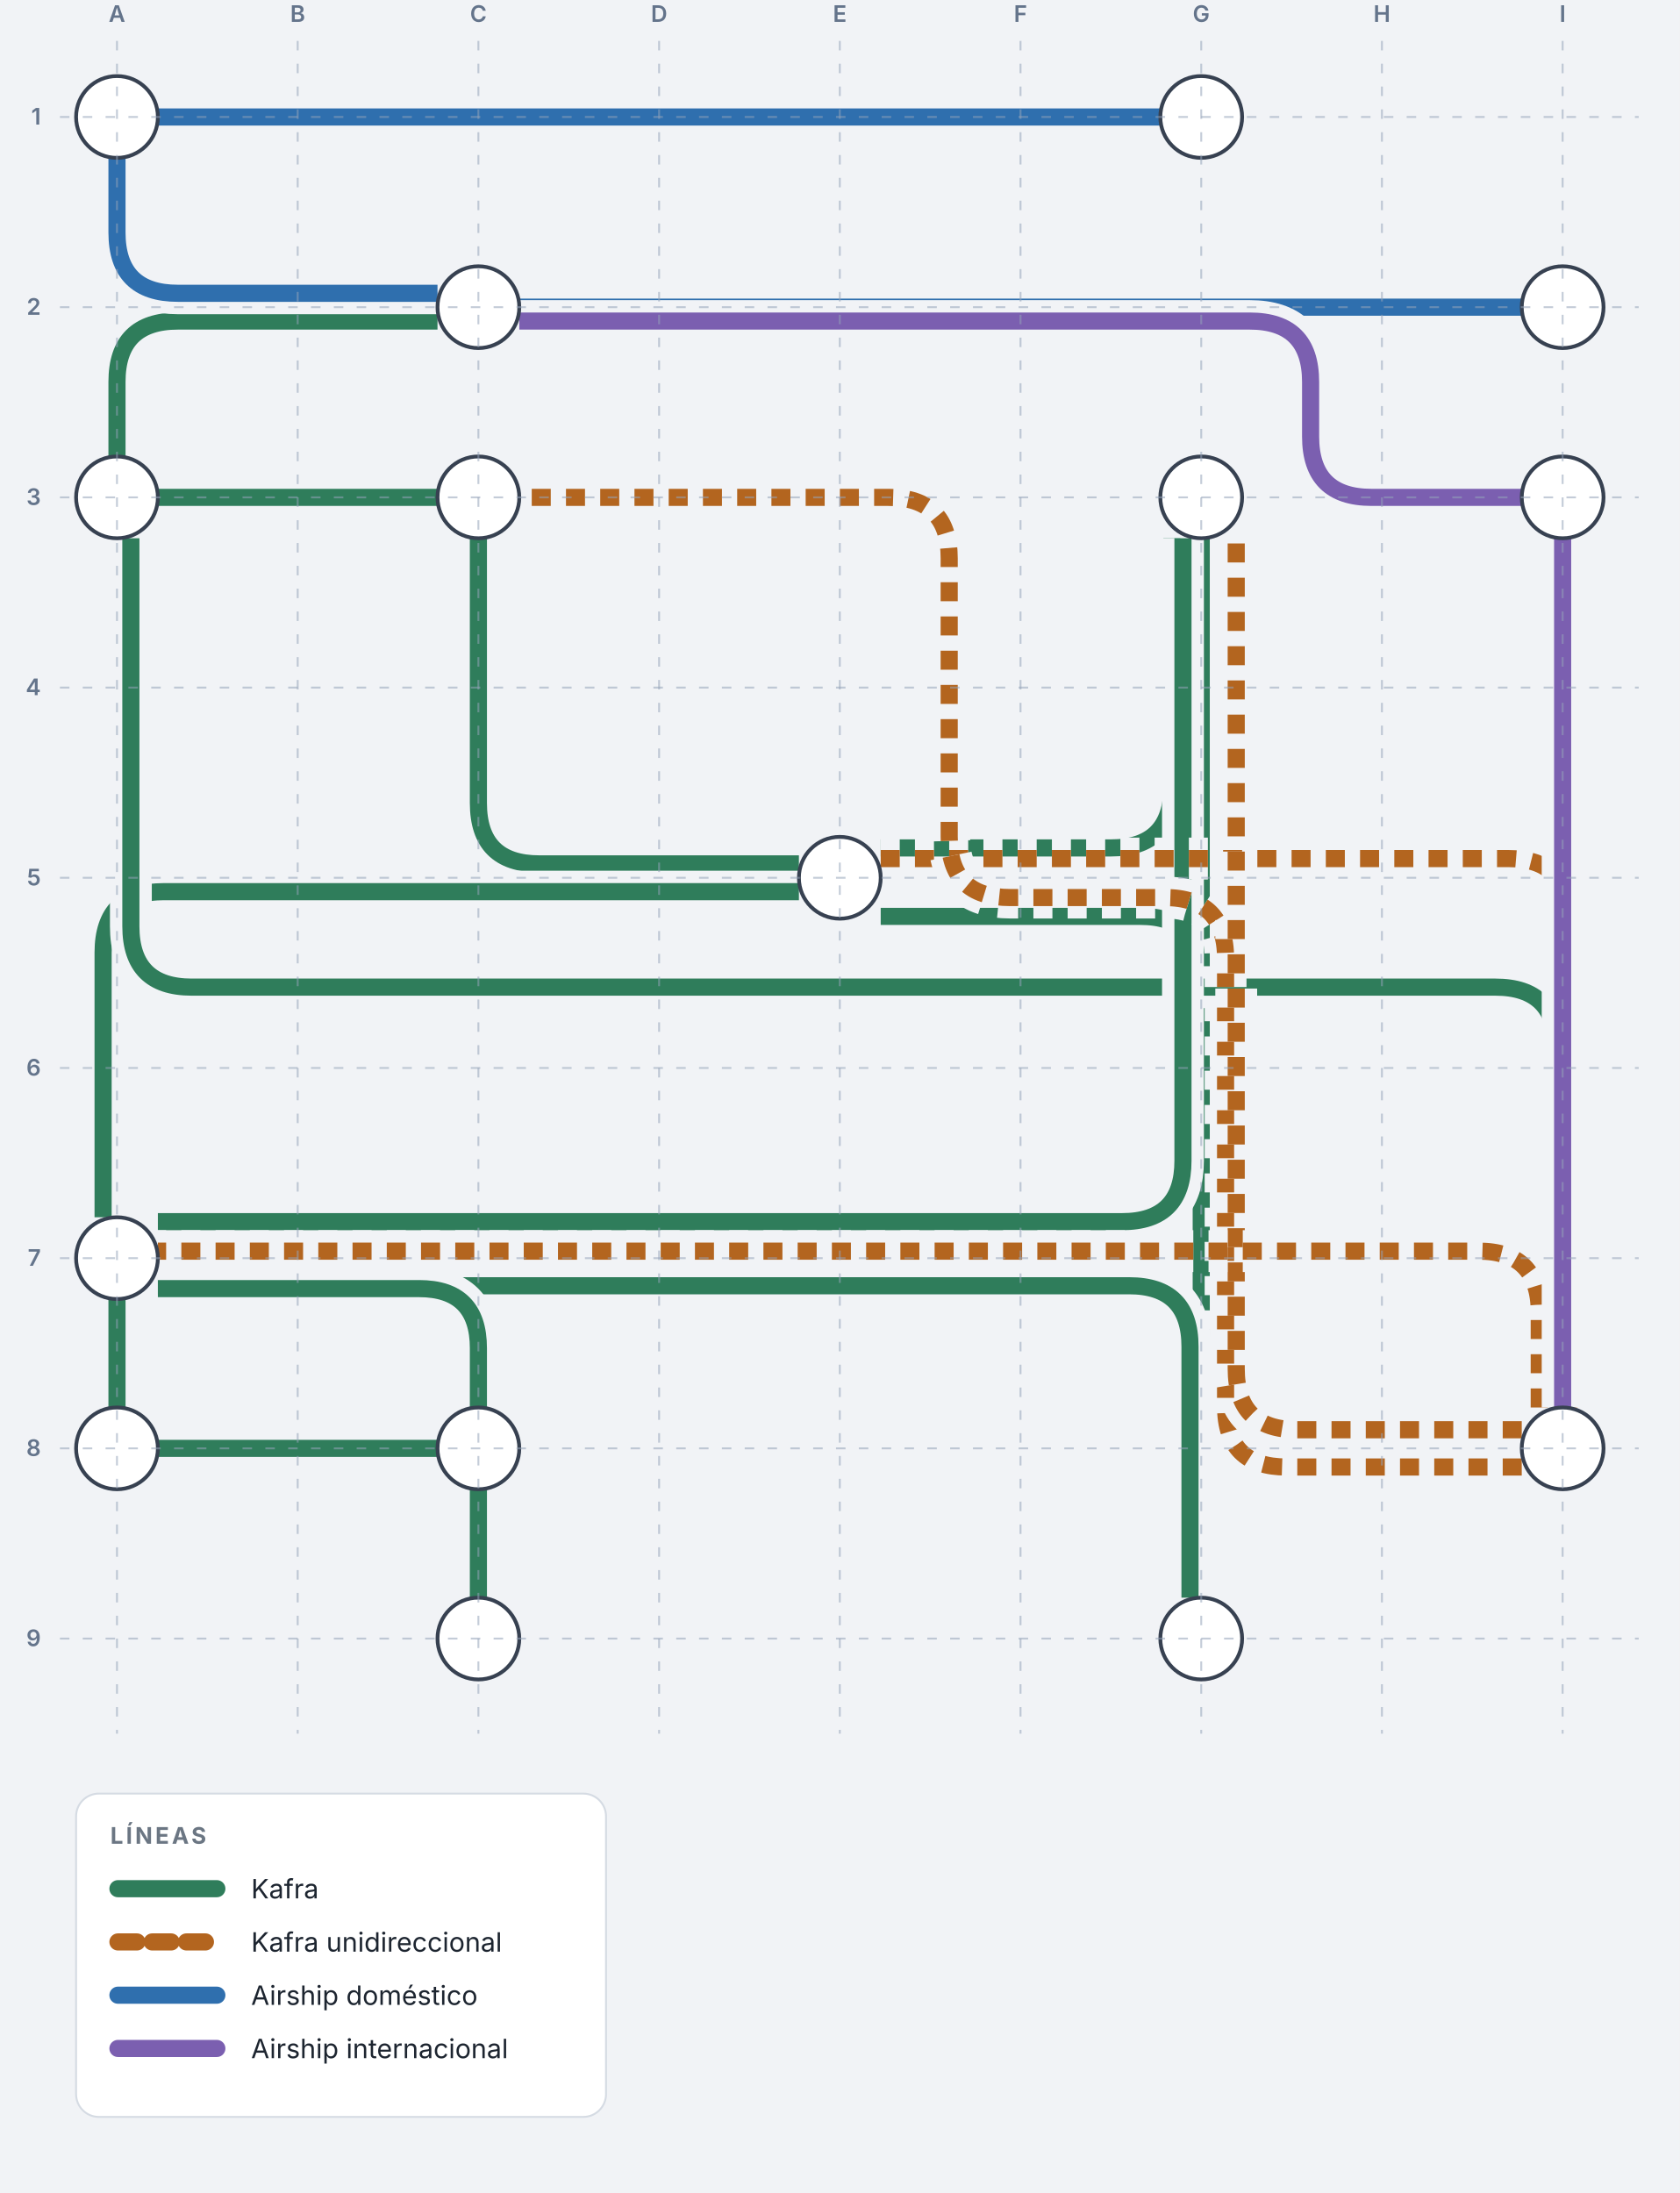
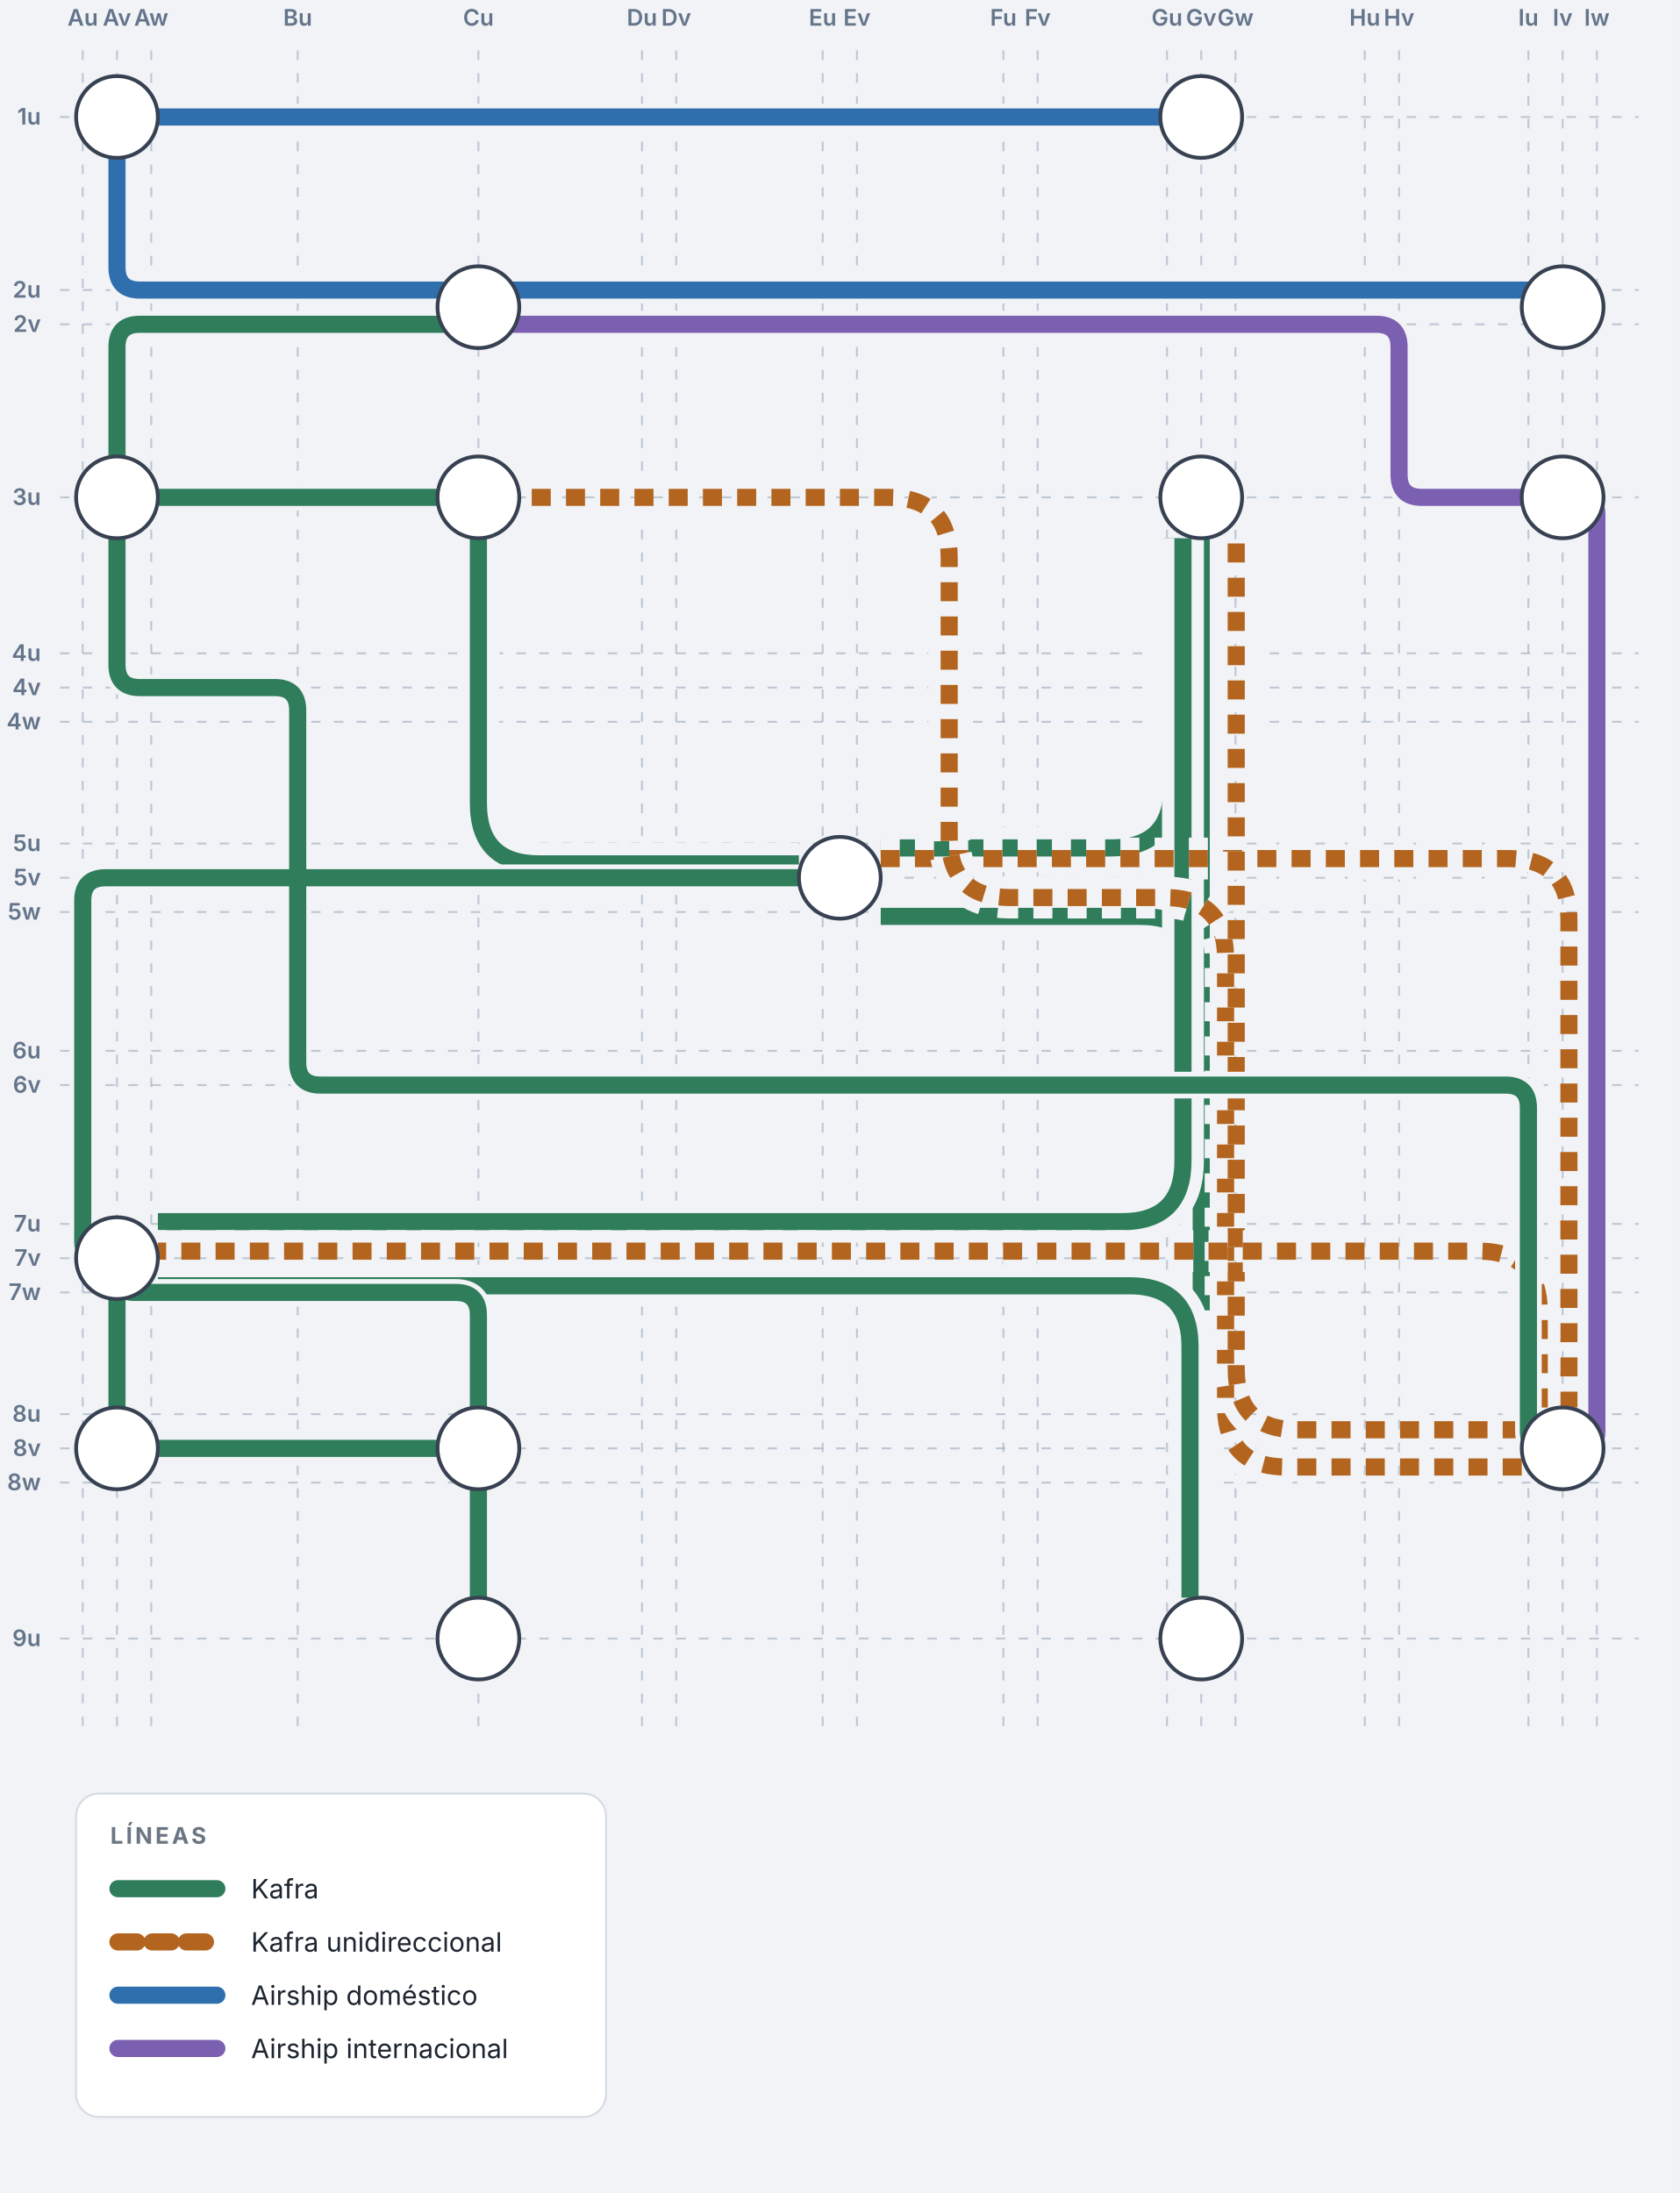
<svg xmlns="http://www.w3.org/2000/svg" viewBox="298.5 38.5 883 1153" width="883" height="1153" class="linemap lm-root lm-theme-minimal" data-theme="minimal" font-family="Inter, 'Helvetica Neue', Helvetica, Arial, sans-serif" fill="#1d2530">
  <style>
.lm-root{font-family:Inter, 'Helvetica Neue', Helvetica, Arial, sans-serif;fill:#1d2530}
.lm-bg{fill:#f1f3f6}
.lm-group-box{fill:#e4e8ee;stroke:#d3d9e1;stroke-width:1}
.lm-group-title{fill:#3d4855;font-weight:700}
.lm-shape{fill:#ffffff;stroke:#d5dbe3;stroke-width:1.25;stroke-linejoin:round}
.lm-shape-line{fill:none;stroke:#d5dbe3;stroke-width:1.25}
.lm-sheen{stroke:none;pointer-events:none}
.lm-group-tab{fill:#3d4855;stroke:none}
.lm-group-title-tab{fill:#f1f3f6;font-weight:600}
.lm-person{fill:#4f5b69;stroke:none}
.lm-label{fill:#1d2530;font-weight:500}
.lm-halo{stroke:#f1f3f6}
.lm-halo-in{stroke:#ffffff}
.lm-note-box{fill:#fafbfc;stroke:#e1e6ec;stroke-width:1}
.lm-note-text{fill:#6b7683;font-style:italic}
.lm-note-link{fill:none;stroke:#b4bcc6;stroke-width:1.2;stroke-dasharray:5 4}
.lm-casing{fill:none;stroke:#f1f3f6;stroke-linejoin:round}
.lm-casing-in{stroke:#ffffff}
.lm-strand{fill:none;stroke-linejoin:round}
.lm-edge-label-box{fill:#ffffff;stroke:#d5dbe3;stroke-width:1}
.lm-edge-label{fill:#1d2530;font-weight:600}
.lm-legend-box{fill:#ffffff;stroke:#d5dbe3;stroke-width:1}
.lm-legend-title{fill:#6b7683;font-weight:700;letter-spacing:0.12em}
.lm-legend-text{fill:#1d2530}
</style>
  <defs>
    <linearGradient id="lm-sheen-minimal-60" x1="0" y1="0" x2="0" y2="1">
      <stop offset="0" stop-color="#f1f4f8" stop-opacity="1" />
      <stop offset="0.6" stop-color="#f1f4f8" stop-opacity="0" />
    </linearGradient>
  </defs>
  <rect x="298.5" y="38.5" width="883" height="1153" class="lm-bg" fill="#f1f3f6" />
+   <g class="transport-grid" pointer-events="none">
+     <line x1="342" y1="65" x2="342" y2="950" />
+     <text x="342" y="52" text-anchor="middle">Au</text>
+     <line x1="360" y1="65" x2="360" y2="950" />
+     <text x="360" y="52" text-anchor="middle">Av</text>
+     <line x1="378" y1="65" x2="378" y2="950" />
+     <text x="378" y="52" text-anchor="middle">Aw</text>
+     <line x1="455" y1="65" x2="455" y2="950" />
+     <text x="455" y="52" text-anchor="middle">Bu</text>
+     <line x1="550" y1="65" x2="550" y2="950" />
+     <text x="550" y="52" text-anchor="middle">Cu</text>
+     <line x1="636" y1="65" x2="636" y2="950" />
+     <text x="636" y="52" text-anchor="middle">Du</text>
+     <line x1="654" y1="65" x2="654" y2="950" />
+     <text x="654" y="52" text-anchor="middle">Dv</text>
+     <line x1="731" y1="65" x2="731" y2="950" />
+     <text x="731" y="52" text-anchor="middle">Eu</text>
+     <line x1="749" y1="65" x2="749" y2="950" />
+     <text x="749" y="52" text-anchor="middle">Ev</text>
+     <line x1="826" y1="65" x2="826" y2="950" />
+     <text x="826" y="52" text-anchor="middle">Fu</text>
+     <line x1="844" y1="65" x2="844" y2="950" />
+     <text x="844" y="52" text-anchor="middle">Fv</text>
+     <line x1="912" y1="65" x2="912" y2="950" />
+     <text x="912" y="52" text-anchor="middle">Gu</text>
+     <line x1="930" y1="65" x2="930" y2="950" />
+     <text x="930" y="52" text-anchor="middle">Gv</text>
+     <line x1="948" y1="65" x2="948" y2="950" />
+     <text x="948" y="52" text-anchor="middle">Gw</text>
+     <line x1="1016" y1="65" x2="1016" y2="950" />
+     <text x="1016" y="52" text-anchor="middle">Hu</text>
+     <line x1="1034" y1="65" x2="1034" y2="950" />
+     <text x="1034" y="52" text-anchor="middle">Hv</text>
+     <line x1="1102" y1="65" x2="1102" y2="950" />
+     <text x="1102" y="52" text-anchor="middle">Iu</text>
+     <line x1="1120" y1="65" x2="1120" y2="950" />
+     <text x="1120" y="52" text-anchor="middle">Iv</text>
+     <line x1="1138" y1="65" x2="1138" y2="950" />
+     <text x="1138" y="52" text-anchor="middle">Iw</text>
+     <line x1="330" y1="100" x2="1160" y2="100" />
+     <text x="320" y="104" text-anchor="end">1u</text>
+     <line x1="330" y1="191" x2="1160" y2="191" />
+     <text x="320" y="195" text-anchor="end">2u</text>
+     <line x1="330" y1="209" x2="1160" y2="209" />
+     <text x="320" y="213" text-anchor="end">2v</text>
+     <line x1="330" y1="300" x2="1160" y2="300" />
+     <text x="320" y="304" text-anchor="end">3u</text>
+     <line x1="330" y1="382" x2="1160" y2="382" />
+     <text x="320" y="386" text-anchor="end">4u</text>
+     <line x1="330" y1="400" x2="1160" y2="400" />
+     <text x="320" y="404" text-anchor="end">4v</text>
+     <line x1="330" y1="418" x2="1160" y2="418" />
+     <text x="320" y="422" text-anchor="end">4w</text>
+     <line x1="330" y1="482" x2="1160" y2="482" />
+     <text x="320" y="486" text-anchor="end">5u</text>
+     <line x1="330" y1="500" x2="1160" y2="500" />
+     <text x="320" y="504" text-anchor="end">5v</text>
+     <line x1="330" y1="518" x2="1160" y2="518" />
+     <text x="320" y="522" text-anchor="end">5w</text>
+     <line x1="330" y1="591" x2="1160" y2="591" />
+     <text x="320" y="595" text-anchor="end">6u</text>
+     <line x1="330" y1="609" x2="1160" y2="609" />
+     <text x="320" y="613" text-anchor="end">6v</text>
+     <line x1="330" y1="682" x2="1160" y2="682" />
+     <text x="320" y="686" text-anchor="end">7u</text>
+     <line x1="330" y1="700" x2="1160" y2="700" />
+     <text x="320" y="704" text-anchor="end">7v</text>
+     <line x1="330" y1="718" x2="1160" y2="718" />
+     <text x="320" y="722" text-anchor="end">7w</text>
+     <line x1="330" y1="782" x2="1160" y2="782" />
+     <text x="320" y="786" text-anchor="end">8u</text>
+     <line x1="330" y1="800" x2="1160" y2="800" />
+     <text x="320" y="804" text-anchor="end">8v</text>
+     <line x1="330" y1="818" x2="1160" y2="818" />
+     <text x="320" y="822" text-anchor="end">8w</text>
+     <line x1="330" y1="900" x2="1160" y2="900" />
+     <text x="320" y="904" text-anchor="end">9u</text>
+   </g>
  <g class="edge" data-from="prontera" data-to="geffen" data-lines="K">
    <path d="M718.5,492.7 L582,492.7 Q550,492.7 550,460.7 L550,321.5" class="lm-casing" stroke-width="22" />
    <path d="M718.5,492.7 L582,492.7 Q550,492.7 550,460.7 L550,321.5" class="lm-strand" stroke="#2f7d5b" stroke-width="9" data-line="K" />
-     <g class="lm-marks" data-line="K">
-       <polygon points="550,327.5 547.3,337.9 552.7,337.9" fill="#ffffff" />
-     </g>
  </g>
  <g class="edge" data-from="prontera" data-to="payon" data-lines="K">
    <path d="M761.5,484.3 L882.6,484.3 Q914.6,484.3 914.6,452.3 L914.6,321.5" class="lm-casing" stroke-width="22" />
    <path d="M761.5,484.3 L882.6,484.3 Q914.6,484.3 914.6,452.3 L914.6,321.5" class="lm-strand" stroke="#2f7d5b" stroke-width="9" data-line="K" />
-     <g class="lm-marks" data-line="K">
-       <polygon points="914.6,327.5 911.9,337.9 917.3,337.9" fill="#ffffff" />
-     </g>
-   </g>
-   <g class="edge" data-from="prontera" data-to="morocc" data-lines="K">
-     <path d="M718.5,507.3 L384.7,507.3 Q352.7,507.3 352.7,539.3 L352.7,678.5" class="lm-casing" stroke-width="22" />
-     <path d="M718.5,507.3 L384.7,507.3 Q352.7,507.3 352.7,539.3 L352.7,678.5" class="lm-strand" stroke="#2f7d5b" stroke-width="9" data-line="K" />
-     <g class="lm-marks" data-line="K">
-       <polygon points="552.9,507.3 563.3,510 563.3,504.6" fill="#ffffff" />
-       <polygon points="352.7,672.5 355.4,662.2 350,662.2" fill="#ffffff" />
-     </g>
  </g>
  <g class="edge" data-from="prontera" data-to="alberta" data-lines="K">
    <path d="M761.5,520.3 L898,520.3 Q930,520.3 930,552.3 L930,878.5" class="lm-casing" stroke-width="22" />
    <path d="M761.5,520.3 L898,520.3 Q930,520.3 930,552.3 L930,878.5" class="lm-strand" stroke="#2f7d5b" stroke-width="9" data-line="K" />
-     <g class="lm-marks" data-line="K">
-       <polygon points="930,872.5 932.7,862.2 927.3,862.2" fill="#ffffff" />
-       <polygon points="930,632.5 932.7,622.2 927.3,622.2" fill="#ffffff" />
-     </g>
  </g>
  <g class="edge" data-from="alberta" data-to="payon" data-lines="K">
    <path d="M930,878.5 L930,321.5" class="lm-casing" stroke-width="22" />
    <path d="M930,878.5 L930,321.5" class="lm-strand" stroke="#2f7d5b" stroke-width="9" data-line="K" />
-     <g class="lm-marks" data-line="K">
-       <polygon points="930,327.5 927.3,337.8 932.7,337.8" fill="#ffffff" />
-       <polygon points="930,567.5 927.3,577.8 932.7,577.8" fill="#ffffff" />
-       <polygon points="930,807.5 927.3,817.8 932.7,817.8" fill="#ffffff" />
-     </g>
  </g>
  <g class="edge" data-from="alberta" data-to="morocc" data-lines="K">
    <path d="M924.1,878.5 L924.1,746.5 Q924.1,714.5 892.1,714.5 L381.5,714.5" class="lm-casing" stroke-width="22" />
    <path d="M924.1,878.5 L924.1,746.5 Q924.1,714.5 892.1,714.5 L381.5,714.5" class="lm-strand" stroke="#2f7d5b" stroke-width="9" data-line="K" />
-     <g class="lm-marks" data-line="K">
-       <polygon points="387.5,714.5 397.8,717.2 397.8,711.8" fill="#ffffff" />
-       <polygon points="627.5,714.5 637.8,717.2 637.8,711.8" fill="#ffffff" />
-     </g>
-   </g>
-   <g class="edge" data-from="geffen" data-to="aldebaran" data-lines="K">
-     <path d="M528.5,300 L381.5,300" class="lm-casing" stroke-width="22" />
-     <path d="M528.5,300 L381.5,300" class="lm-strand" stroke="#2f7d5b" stroke-width="9" data-line="K" />
-     <g class="lm-marks" data-line="K">
-       <polygon points="387.5,300 397.9,302.7 397.9,297.3" fill="#ffffff" />
-     </g>
-   </g>
-   <g class="edge" data-from="aldebaran" data-to="izlude" data-lines="K">
-     <path d="M367.3,321.5 L367.3,525.5 Q367.3,557.5 399.3,557.5 L1084.7,557.5 Q1116.7,557.5 1116.7,589.5 L1116.7,778.5" class="lm-casing" stroke-width="22" />
-     <path d="M367.3,321.5 L367.3,525.5 Q367.3,557.5 399.3,557.5 L1084.7,557.5 Q1116.7,557.5 1116.7,589.5 L1116.7,778.5" class="lm-strand" stroke="#2f7d5b" stroke-width="9" data-line="K" />
-     <g class="lm-marks" data-line="K">
-       <polygon points="638.6,557.5 628.2,554.8 628.2,560.2" fill="#ffffff" />
-       <polygon points="855.7,557.5 845.3,554.8 845.3,560.2" fill="#ffffff" />
-       <polygon points="1116.7,772.5 1119.4,762.2 1114,762.2" fill="#ffffff" />
-     </g>
-   </g>
-   <g class="edge" data-from="aldebaran" data-to="yuno" data-lines="K">
-     <path d="M360,278.5 L360,239.3 Q360,207.3 392,207.3 L528.5,207.3" class="lm-casing" stroke-width="22" />
-     <path d="M360,278.5 L360,239.3 Q360,207.3 392,207.3 L528.5,207.3" class="lm-strand" stroke="#2f7d5b" stroke-width="9" data-line="K" />
-     <g class="lm-marks" data-line="K">
-       <polygon points="522.5,207.3 512.2,204.6 512.2,210" fill="#ffffff" />
-     </g>
-   </g>
-   <g class="edge" data-from="comodo" data-to="morocc" data-lines="K">
-     <path d="M550,778.5 L550,747.3 Q550,716 518.8,716 L381.5,716" class="lm-casing" stroke-width="22" />
-     <path d="M550,778.5 L550,747.3 Q550,716 518.8,716 L381.5,716" class="lm-strand" stroke="#2f7d5b" stroke-width="9" data-line="K" />
-     <g class="lm-marks" data-line="K">
-       <polygon points="387.5,716 397.9,718.7 397.9,713.3" fill="#ffffff" />
-     </g>
-   </g>
-   <g class="edge" data-from="comodo" data-to="umbala" data-lines="K">
-     <path d="M550,821.5 L550,878.5" class="lm-casing" stroke-width="22" />
-     <path d="M550,821.5 L550,878.5" class="lm-strand" stroke="#2f7d5b" stroke-width="9" data-line="K" />
-     <g class="lm-marks" data-line="K">
-       <polygon points="550,872.5 552.7,862.2 547.3,862.2" fill="#ffffff" />
-     </g>
  </g>
  <g class="edge" data-from="morocc" data-to="payon" data-lines="K">
    <path d="M381.5,680.8 L888.4,680.8 Q920.4,680.8 920.4,648.8 L920.4,321.5" class="lm-casing" stroke-width="22" />
    <path d="M381.5,680.8 L888.4,680.8 Q920.4,680.8 920.4,648.8 L920.4,321.5" class="lm-strand" stroke="#2f7d5b" stroke-width="9" data-line="K" />
-     <g class="lm-marks" data-line="K">
-       <polygon points="552.6,680.8 542.3,678.1 542.3,683.5" fill="#ffffff" />
-       <polygon points="714.6,680.8 704.3,678.1 704.3,683.5" fill="#ffffff" />
-       <polygon points="920.4,327.5 917.7,337.9 923.1,337.9" fill="#ffffff" />
-       <polygon points="920.4,567.5 917.7,577.8 923.1,577.8" fill="#ffffff" />
-     </g>
-   </g>
-   <g class="edge" data-from="comodo" data-to="cmd_fild07" data-lines="K">
-     <path d="M528.5,800 L381.5,800" class="lm-casing" stroke-width="22" />
-     <path d="M528.5,800 L381.5,800" class="lm-strand" stroke="#2f7d5b" stroke-width="9" data-line="K" />
-     <g class="lm-marks" data-line="K">
-       <polygon points="387.5,800 397.9,802.7 397.9,797.3" fill="#ffffff" />
-     </g>
-   </g>
-   <g class="edge" data-from="morocc" data-to="cmd_fild07" data-lines="K">
-     <path d="M360,721.5 L360,778.5" class="lm-casing" stroke-width="22" />
-     <path d="M360,721.5 L360,778.5" class="lm-strand" stroke="#2f7d5b" stroke-width="9" data-line="K" />
-     <g class="lm-marks" data-line="K">
-       <polygon points="360,772.5 362.7,762.2 357.3,762.2" fill="#ffffff" />
-     </g>
  </g>
  <g class="edge" data-from="prontera" data-to="izlude" data-lines="KO">
    <path d="M761.5,489.9 L1091.3,489.9 Q1123.3,489.9 1123.3,521.9 L1123.3,778.5" class="lm-casing" stroke-width="22" />
    <path d="M761.5,489.9 L1091.3,489.9 Q1123.3,489.9 1123.3,521.9 L1123.3,778.5" class="lm-strand" stroke="#b3651f" stroke-width="9" data-line="KO" />
-     <g class="lm-marks" data-line="KO">
-       <polygon points="925.1,489.9 914.7,487.2 914.7,492.6" fill="#ffffff" />
-       <polygon points="1123.3,772.5 1126,762.2 1120.6,762.2" fill="#ffffff" />
-     </g>
  </g>
  <g class="edge" data-from="izlude" data-to="geffen" data-lines="KO">
    <path d="M1098.5,809.8 L974.8,809.8 Q942.8,809.8 942.8,777.8 L942.8,542.4 Q942.8,510.4 910.8,510.4 L829.5,510.4 Q797.5,510.4 797.5,478.4 L797.5,332 Q797.5,300 765.5,300 L571.5,300" class="lm-casing" stroke-width="22" />
    <path d="M1098.5,809.8 L974.8,809.8 Q942.8,809.8 942.8,777.8 L942.8,542.4 Q942.8,510.4 910.8,510.4 L829.5,510.4 Q797.5,510.4 797.5,478.4 L797.5,332 Q797.5,300 765.5,300 L571.5,300" class="lm-strand" stroke="#b3651f" stroke-width="9" data-line="KO" />
-     <g class="lm-marks" data-line="KO">
-       <polygon points="577.5,300 587.8,302.7 587.8,297.3" fill="#ffffff" />
-     </g>
  </g>
  <g class="edge" data-from="izlude" data-to="payon" data-lines="KO">
    <path d="M1098.5,790.2 L980.4,790.2 Q948.4,790.2 948.4,758.2 L948.4,321.5" class="lm-casing" stroke-width="22" />
    <path d="M1098.5,790.2 L980.4,790.2 Q948.4,790.2 948.4,758.2 L948.4,321.5" class="lm-strand" stroke="#b3651f" stroke-width="9" data-line="KO" />
-     <g class="lm-marks" data-line="KO">
-       <polygon points="948.4,327.5 945.7,337.9 951.1,337.9" fill="#ffffff" />
-       <polygon points="948.4,567.5 945.7,577.9 951.1,577.9" fill="#ffffff" />
-     </g>
  </g>
  <g class="edge" data-from="izlude" data-to="morocc" data-lines="KO">
    <path d="M1107.7,778.5 L1107.7,728.3 Q1107.7,696.3 1075.7,696.3 L381.5,696.3" class="lm-casing" stroke-width="22" />
    <path d="M1107.7,778.5 L1107.7,728.3 Q1107.7,696.3 1075.7,696.3 L381.5,696.3" class="lm-strand" stroke="#b3651f" stroke-width="9" data-line="KO" />
-     <g class="lm-marks" data-line="KO">
-       <polygon points="387.5,696.3 397.8,699 397.8,693.6" fill="#ffffff" />
-       <polygon points="627.5,696.3 637.8,699 637.8,693.6" fill="#ffffff" />
-       <polygon points="867.5,696.3 877.9,699 877.9,693.6" fill="#ffffff" />
-     </g>
-   </g>
-   <g class="edge" data-from="yuno" data-to="einbroch" data-lines="AD">
-     <path d="M528.5,192.7 L392,192.7 Q360,192.7 360,160.7 L360,121.5" class="lm-casing" stroke-width="22" />
-     <path d="M528.5,192.7 L392,192.7 Q360,192.7 360,160.7 L360,121.5" class="lm-strand" stroke="#2f6fae" stroke-width="9" data-line="AD" />
-     <g class="lm-marks" data-line="AD">
-       <polygon points="360,127.5 357.3,137.9 362.7,137.9" fill="#ffffff" />
-     </g>
-   </g>
-   <g class="edge" data-from="einbroch" data-to="lighthalzen" data-lines="AD">
-     <path d="M381.5,100 L908.5,100" class="lm-casing" stroke-width="22" />
-     <path d="M381.5,100 L908.5,100" class="lm-strand" stroke="#2f6fae" stroke-width="9" data-line="AD" />
-     <g class="lm-marks" data-line="AD">
-       <polygon points="902.5,100 892.2,97.3 892.2,102.7" fill="#ffffff" />
-       <polygon points="662.5,100 652.2,97.3 652.2,102.7" fill="#ffffff" />
-       <polygon points="422.5,100 412.2,97.3 412.2,102.7" fill="#ffffff" />
-     </g>
-   </g>
-   <g class="edge" data-from="yuno" data-to="hugel" data-lines="AD">
-     <path d="M571.5,200 L1098.5,200" class="lm-casing" stroke-width="22" />
-     <path d="M571.5,200 L1098.5,200" class="lm-strand" stroke="#2f6fae" stroke-width="9" data-line="AD" />
-     <g class="lm-marks" data-line="AD">
-       <polygon points="1092.5,200 1082.2,197.3 1082.2,202.7" fill="#ffffff" />
-       <polygon points="852.5,200 842.2,197.3 842.2,202.7" fill="#ffffff" />
-       <polygon points="612.5,200 602.2,197.3 602.2,202.7" fill="#ffffff" />
-     </g>
-   </g>
-   <g class="edge" data-from="yuno" data-to="rachel" data-lines="AI">
-     <path d="M571.5,207.3 L955.5,207.3 Q987.5,207.3 987.5,239.3 L987.5,268 Q987.5,300 1019.5,300 L1098.5,300" class="lm-casing" stroke-width="22" />
-     <path d="M571.5,207.3 L955.5,207.3 Q987.5,207.3 987.5,239.3 L987.5,268 Q987.5,300 1019.5,300 L1098.5,300" class="lm-strand" stroke="#7b5fb0" stroke-width="9" data-line="AI" />
-     <g class="lm-marks" data-line="AI">
-       <polygon points="762.2,207.3 751.8,204.6 751.8,210" fill="#ffffff" />
-       <polygon points="1092.5,300 1082.2,297.3 1082.2,302.7" fill="#ffffff" />
-     </g>
-   </g>
-   <g class="edge" data-from="rachel" data-to="izlude" data-lines="AI">
-     <path d="M1120,321.5 L1120,778.5" class="lm-casing" stroke-width="22" />
-     <path d="M1120,321.5 L1120,778.5" class="lm-strand" stroke="#7b5fb0" stroke-width="9" data-line="AI" />
-     <g class="lm-marks" data-line="AI">
-       <polygon points="1120,772.5 1122.7,762.2 1117.3,762.2" fill="#ffffff" />
-       <polygon points="1120,532.5 1122.7,522.2 1117.3,522.2" fill="#ffffff" />
-     </g>
+   </g>
+   <g class="edge custom-kafra" data-lines="K">
+     <path d="M 360 300 L 550 300" class="lm-casing" stroke-width="14" />
+     <path d="M 360 300 L 360 221 Q 360 209 372 209 L 545.5 209 Q 550 209 550 204.5 L 550 200" class="lm-casing" stroke-width="14" />
+     <path d="M 360 300 L 360 388 Q 360 400 372 400 L 443 400 Q 455 400 455 412 L 455 597 Q 455 609 467 609 L 1090 609 Q 1102 609 1102 621 L 1102 791 Q 1102 800 1111 800 L 1120 800" class="lm-casing" stroke-width="14" />
+     <path d="M 360 700 L 351 700 Q 342 700 342 691 L 342 512 Q 342 500 354 500 L 739.5 500 Q 740 500 740 500 L 740 500" class="lm-casing" stroke-width="14" />
+     <path d="M 360 700 L 360 709 Q 360 718 369 718 L 538 718 Q 550 718 550 730 L 550 800" class="lm-casing" stroke-width="14" />
+     <path d="M 360 700 L 360 800" class="lm-casing" stroke-width="14" />
+     <path d="M 360 800 L 550 800" class="lm-casing" stroke-width="14" />
+     <path d="M 550 800 L 550 900" class="lm-casing" stroke-width="14" />
+     <path d="M 360 300 L 550 300" class="lm-strand" stroke="#2f7d5b" stroke-width="9" data-line="K" />
+     <path d="M 360 300 L 360 221 Q 360 209 372 209 L 545.5 209 Q 550 209 550 204.5 L 550 200" class="lm-strand" stroke="#2f7d5b" stroke-width="9" data-line="K" />
+     <path d="M 360 300 L 360 388 Q 360 400 372 400 L 443 400 Q 455 400 455 412 L 455 597 Q 455 609 467 609 L 1090 609 Q 1102 609 1102 621 L 1102 791 Q 1102 800 1111 800 L 1120 800" class="lm-strand" stroke="#2f7d5b" stroke-width="9" data-line="K" />
+     <path d="M 360 700 L 351 700 Q 342 700 342 691 L 342 512 Q 342 500 354 500 L 739.5 500 Q 740 500 740 500 L 740 500" class="lm-strand" stroke="#2f7d5b" stroke-width="9" data-line="K" />
+     <path d="M 360 700 L 360 709 Q 360 718 369 718 L 538 718 Q 550 718 550 730 L 550 800" class="lm-strand" stroke="#2f7d5b" stroke-width="9" data-line="K" />
+     <path d="M 360 700 L 360 800" class="lm-strand" stroke="#2f7d5b" stroke-width="9" data-line="K" />
+     <path d="M 360 800 L 550 800" class="lm-strand" stroke="#2f7d5b" stroke-width="9" data-line="K" />
+     <path d="M 550 800 L 550 900" class="lm-strand" stroke="#2f7d5b" stroke-width="9" data-line="K" />
+   </g>
+   <g class="edge custom-airship" data-lines="AD">
+     <path d="M 360 100 L 930 100" class="lm-casing" stroke-width="14" />
+     <path d="M 360 100 L 360 179 Q 360 191 372 191 L 545.5 191 Q 550 191 550 195.5 L 550 200" class="lm-casing" stroke-width="14" />
+     <path d="M 550 200 L 550 195.5 Q 550 191 554.5 191 L 1115.5 191 Q 1120 191 1120 195.5 L 1120 200" class="lm-casing" stroke-width="14" />
+     <path d="M 360 100 L 930 100" class="lm-strand" stroke="#2f6fae" stroke-width="9" data-line="AD" />
+     <path d="M 360 100 L 360 179 Q 360 191 372 191 L 545.5 191 Q 550 191 550 195.5 L 550 200" class="lm-strand" stroke="#2f6fae" stroke-width="9" data-line="AD" />
+     <path d="M 550 200 L 550 195.5 Q 550 191 554.5 191 L 1115.5 191 Q 1120 191 1120 195.5 L 1120 200" class="lm-strand" stroke="#2f6fae" stroke-width="9" data-line="AD" />
+   </g>
+   <g class="edge custom-airship" data-lines="AI">
+     <path d="M 550 200 L 550 204.5 Q 550 209 554.5 209 L 1022 209 Q 1034 209 1034 221 L 1034 288 Q 1034 300 1046 300 L 1120 300" class="lm-casing" stroke-width="14" />
+     <path d="M 1120 300 L 1129 300 Q 1138 300 1138 309 L 1138 791 Q 1138 800 1129 800 L 1120 800" class="lm-casing" stroke-width="14" />
+     <path d="M 550 200 L 550 204.5 Q 550 209 554.5 209 L 1022 209 Q 1034 209 1034 221 L 1034 288 Q 1034 300 1046 300 L 1120 300" class="lm-strand" stroke="#7b5fb0" stroke-width="9" data-line="AI" />
+     <path d="M 1120 300 L 1129 300 Q 1138 300 1138 309 L 1138 791 Q 1138 800 1129 800 L 1120 800" class="lm-strand" stroke="#7b5fb0" stroke-width="9" data-line="AI" />
  </g>
  <g class="node" id="prontera" data-label="" data-shape="box">
    <rect x="718.5" y="478.5" width="43" height="43" rx="21.5" class="lm-shape" />
    <rect x="718.5" y="478.5" width="43" height="43" rx="16" class="lm-sheen" fill="url(#lm-sheen-minimal-60)" />
    <text font-size="15" text-anchor="middle" dominant-baseline="central" class="lm-label">
      <tspan x="740" y="500" />
    </text>
  </g>
  <g class="node" id="izlude" data-label="" data-shape="box">
    <rect x="1098.5" y="778.5" width="43" height="43" rx="21.5" class="lm-shape" />
    <rect x="1098.5" y="778.5" width="43" height="43" rx="16" class="lm-sheen" fill="url(#lm-sheen-minimal-60)" />
    <text font-size="15" text-anchor="middle" dominant-baseline="central" class="lm-label">
      <tspan x="1120" y="800" />
    </text>
  </g>
  <g class="node" id="alberta" data-label="" data-shape="box">
    <rect x="908.5" y="878.5" width="43" height="43" rx="21.5" class="lm-shape" />
    <rect x="908.5" y="878.5" width="43" height="43" rx="16" class="lm-sheen" fill="url(#lm-sheen-minimal-60)" />
    <text font-size="15" text-anchor="middle" dominant-baseline="central" class="lm-label">
      <tspan x="930" y="900" />
    </text>
  </g>
  <g class="node" id="geffen" data-label="" data-shape="box">
    <rect x="528.5" y="278.5" width="43" height="43" rx="21.5" class="lm-shape" />
    <rect x="528.5" y="278.5" width="43" height="43" rx="16" class="lm-sheen" fill="url(#lm-sheen-minimal-60)" />
    <text font-size="15" text-anchor="middle" dominant-baseline="central" class="lm-label">
      <tspan x="550" y="300" />
    </text>
  </g>
  <g class="node" id="payon" data-label="" data-shape="box">
    <rect x="908.5" y="278.5" width="43" height="43" rx="21.5" class="lm-shape" />
    <rect x="908.5" y="278.5" width="43" height="43" rx="16" class="lm-sheen" fill="url(#lm-sheen-minimal-60)" />
    <text font-size="15" text-anchor="middle" dominant-baseline="central" class="lm-label">
      <tspan x="930" y="300" />
    </text>
  </g>
  <g class="node" id="morocc" data-label="" data-shape="box">
    <rect x="338.5" y="678.5" width="43" height="43" rx="21.5" class="lm-shape" />
    <rect x="338.5" y="678.5" width="43" height="43" rx="16" class="lm-sheen" fill="url(#lm-sheen-minimal-60)" />
    <text font-size="15" text-anchor="middle" dominant-baseline="central" class="lm-label">
      <tspan x="360" y="700" />
    </text>
  </g>
  <g class="node" id="comodo" data-label="" data-shape="box">
    <rect x="528.5" y="778.5" width="43" height="43" rx="21.5" class="lm-shape" />
    <rect x="528.5" y="778.5" width="43" height="43" rx="16" class="lm-sheen" fill="url(#lm-sheen-minimal-60)" />
    <text font-size="15" text-anchor="middle" dominant-baseline="central" class="lm-label">
      <tspan x="550" y="800" />
    </text>
  </g>
  <g class="node" id="umbala" data-label="" data-shape="box">
    <rect x="528.5" y="878.5" width="43" height="43" rx="21.5" class="lm-shape" />
    <rect x="528.5" y="878.5" width="43" height="43" rx="16" class="lm-sheen" fill="url(#lm-sheen-minimal-60)" />
    <text font-size="15" text-anchor="middle" dominant-baseline="central" class="lm-label">
      <tspan x="550" y="900" />
    </text>
  </g>
  <g class="node" id="aldebaran" data-label="" data-shape="box">
    <rect x="338.5" y="278.5" width="43" height="43" rx="21.5" class="lm-shape" />
    <rect x="338.5" y="278.5" width="43" height="43" rx="16" class="lm-sheen" fill="url(#lm-sheen-minimal-60)" />
    <text font-size="15" text-anchor="middle" dominant-baseline="central" class="lm-label">
      <tspan x="360" y="300" />
    </text>
  </g>
  <g class="node" id="cmd_fild07" data-label="" data-shape="box">
    <rect x="338.5" y="778.5" width="43" height="43" rx="21.5" class="lm-shape" />
    <rect x="338.5" y="778.5" width="43" height="43" rx="16" class="lm-sheen" fill="url(#lm-sheen-minimal-60)" />
    <text font-size="15" text-anchor="middle" dominant-baseline="central" class="lm-label">
      <tspan x="360" y="800" />
    </text>
  </g>
  <g class="node" id="yuno" data-label="" data-shape="box">
    <rect x="528.5" y="178.5" width="43" height="43" rx="21.5" class="lm-shape" />
    <rect x="528.5" y="178.5" width="43" height="43" rx="16" class="lm-sheen" fill="url(#lm-sheen-minimal-60)" />
    <text font-size="15" text-anchor="middle" dominant-baseline="central" class="lm-label">
      <tspan x="550" y="200" />
    </text>
  </g>
  <g class="node" id="einbroch" data-label="" data-shape="box">
    <rect x="338.5" y="78.5" width="43" height="43" rx="21.5" class="lm-shape" />
    <rect x="338.5" y="78.5" width="43" height="43" rx="16" class="lm-sheen" fill="url(#lm-sheen-minimal-60)" />
    <text font-size="15" text-anchor="middle" dominant-baseline="central" class="lm-label">
      <tspan x="360" y="100" />
    </text>
  </g>
  <g class="node" id="lighthalzen" data-label="" data-shape="box">
    <rect x="908.5" y="78.5" width="43" height="43" rx="21.5" class="lm-shape" />
    <rect x="908.5" y="78.5" width="43" height="43" rx="16" class="lm-sheen" fill="url(#lm-sheen-minimal-60)" />
    <text font-size="15" text-anchor="middle" dominant-baseline="central" class="lm-label">
      <tspan x="930" y="100" />
    </text>
  </g>
  <g class="node" id="hugel" data-label="" data-shape="box">
    <rect x="1098.5" y="178.5" width="43" height="43" rx="21.5" class="lm-shape" />
    <rect x="1098.5" y="178.5" width="43" height="43" rx="16" class="lm-sheen" fill="url(#lm-sheen-minimal-60)" />
    <text font-size="15" text-anchor="middle" dominant-baseline="central" class="lm-label">
      <tspan x="1120" y="200" />
    </text>
  </g>
  <g class="node" id="rachel" data-label="" data-shape="box">
    <rect x="1098.5" y="278.5" width="43" height="43" rx="21.5" class="lm-shape" />
    <rect x="1098.5" y="278.5" width="43" height="43" rx="16" class="lm-sheen" fill="url(#lm-sheen-minimal-60)" />
    <text font-size="15" text-anchor="middle" dominant-baseline="central" class="lm-label">
      <tspan x="1120" y="300" />
    </text>
  </g>
  <g class="legend">
    <rect x="338.5" y="981.5" width="278.6" height="170" rx="12" class="lm-legend-box" />
    <text x="356.5" y="1003.5" font-size="12" class="lm-legend-title" dominant-baseline="central">LÍNEAS</text>
    <g class="legend-row" data-line="K">
      <line x1="360.5" y1="1031.5" x2="412.5" y2="1031.5" stroke="#2f7d5b" stroke-width="9" stroke-linecap="round" />
      <polygon points="391.5,1031.5 381.5,1028.8 381.5,1034.2" fill="#ffffff" />
      <text x="430.5" y="1031.5" font-size="14" class="lm-legend-text" dominant-baseline="central">Kafra</text>
    </g>
    <g class="legend-row" data-line="KO">
      <line x1="360.5" y1="1059.5" x2="412.5" y2="1059.5" stroke="#b3651f" stroke-width="9" stroke-linecap="round" />
      <polygon points="391.5,1059.5 381.5,1056.8 381.5,1062.2" fill="#ffffff" />
      <text x="430.5" y="1059.5" font-size="14" class="lm-legend-text" dominant-baseline="central">Kafra unidireccional</text>
    </g>
    <g class="legend-row" data-line="AD">
      <line x1="360.5" y1="1087.5" x2="412.5" y2="1087.5" stroke="#2f6fae" stroke-width="9" stroke-linecap="round" />
      <polygon points="391.5,1087.5 381.5,1084.8 381.5,1090.2" fill="#ffffff" />
      <text x="430.5" y="1087.5" font-size="14" class="lm-legend-text" dominant-baseline="central">Airship doméstico</text>
    </g>
    <g class="legend-row" data-line="AI">
      <line x1="360.5" y1="1115.5" x2="412.5" y2="1115.5" stroke="#7b5fb0" stroke-width="9" stroke-linecap="round" />
      <polygon points="391.5,1115.5 381.5,1112.8 381.5,1118.2" fill="#ffffff" />
      <text x="430.5" y="1115.5" font-size="14" class="lm-legend-text" dominant-baseline="central">Airship internacional</text>
    </g>
  </g>
-   <g class="transport-grid" pointer-events="none">
-     <line x1="360" y1="60" x2="360" y2="950" />
-     <text x="360" y="50" text-anchor="middle">A</text>
-     <line x1="455" y1="60" x2="455" y2="950" />
-     <text x="455" y="50" text-anchor="middle">B</text>
-     <line x1="550" y1="60" x2="550" y2="950" />
-     <text x="550" y="50" text-anchor="middle">C</text>
-     <line x1="645" y1="60" x2="645" y2="950" />
-     <text x="645" y="50" text-anchor="middle">D</text>
-     <line x1="740" y1="60" x2="740" y2="950" />
-     <text x="740" y="50" text-anchor="middle">E</text>
-     <line x1="835" y1="60" x2="835" y2="950" />
-     <text x="835" y="50" text-anchor="middle">F</text>
-     <line x1="930" y1="60" x2="930" y2="950" />
-     <text x="930" y="50" text-anchor="middle">G</text>
-     <line x1="1025" y1="60" x2="1025" y2="950" />
-     <text x="1025" y="50" text-anchor="middle">H</text>
-     <line x1="1120" y1="60" x2="1120" y2="950" />
-     <text x="1120" y="50" text-anchor="middle">I</text>
-     <line x1="330" y1="100" x2="1160" y2="100" />
-     <text x="320" y="104" text-anchor="end">1</text>
-     <line x1="330" y1="200" x2="1160" y2="200" />
-     <text x="320" y="204" text-anchor="end">2</text>
-     <line x1="330" y1="300" x2="1160" y2="300" />
-     <text x="320" y="304" text-anchor="end">3</text>
-     <line x1="330" y1="400" x2="1160" y2="400" />
-     <text x="320" y="404" text-anchor="end">4</text>
-     <line x1="330" y1="500" x2="1160" y2="500" />
-     <text x="320" y="504" text-anchor="end">5</text>
-     <line x1="330" y1="600" x2="1160" y2="600" />
-     <text x="320" y="604" text-anchor="end">6</text>
-     <line x1="330" y1="700" x2="1160" y2="700" />
-     <text x="320" y="704" text-anchor="end">7</text>
-     <line x1="330" y1="800" x2="1160" y2="800" />
-     <text x="320" y="804" text-anchor="end">8</text>
-     <line x1="330" y1="900" x2="1160" y2="900" />
-     <text x="320" y="904" text-anchor="end">9</text>
-   </g>
  <style>
      polygon { display: none; }
      .node .lm-shape { fill: #ffffff; stroke: #374151; stroke-width: 2; }
      .node .lm-sheen { display: none; }
      .node .lm-label { font-weight: 700; }
      .edge[data-lines="KO"] .lm-casing,
      .edge[data-lines="KO"] .lm-strand { stroke-dasharray: 10 8; }
      .legend-row[data-line="KO"] line { stroke-dasharray: 10 8; }
      .transport-grid line {
        stroke: #94a3b8;
        stroke-width: 1;
        stroke-dasharray: 5 7;
        opacity: 0.55;
      }
      .transport-grid text {
        fill: #64748b;
        font-size: 12px;
        font-weight: 600;
      }
    </style>
</svg>
